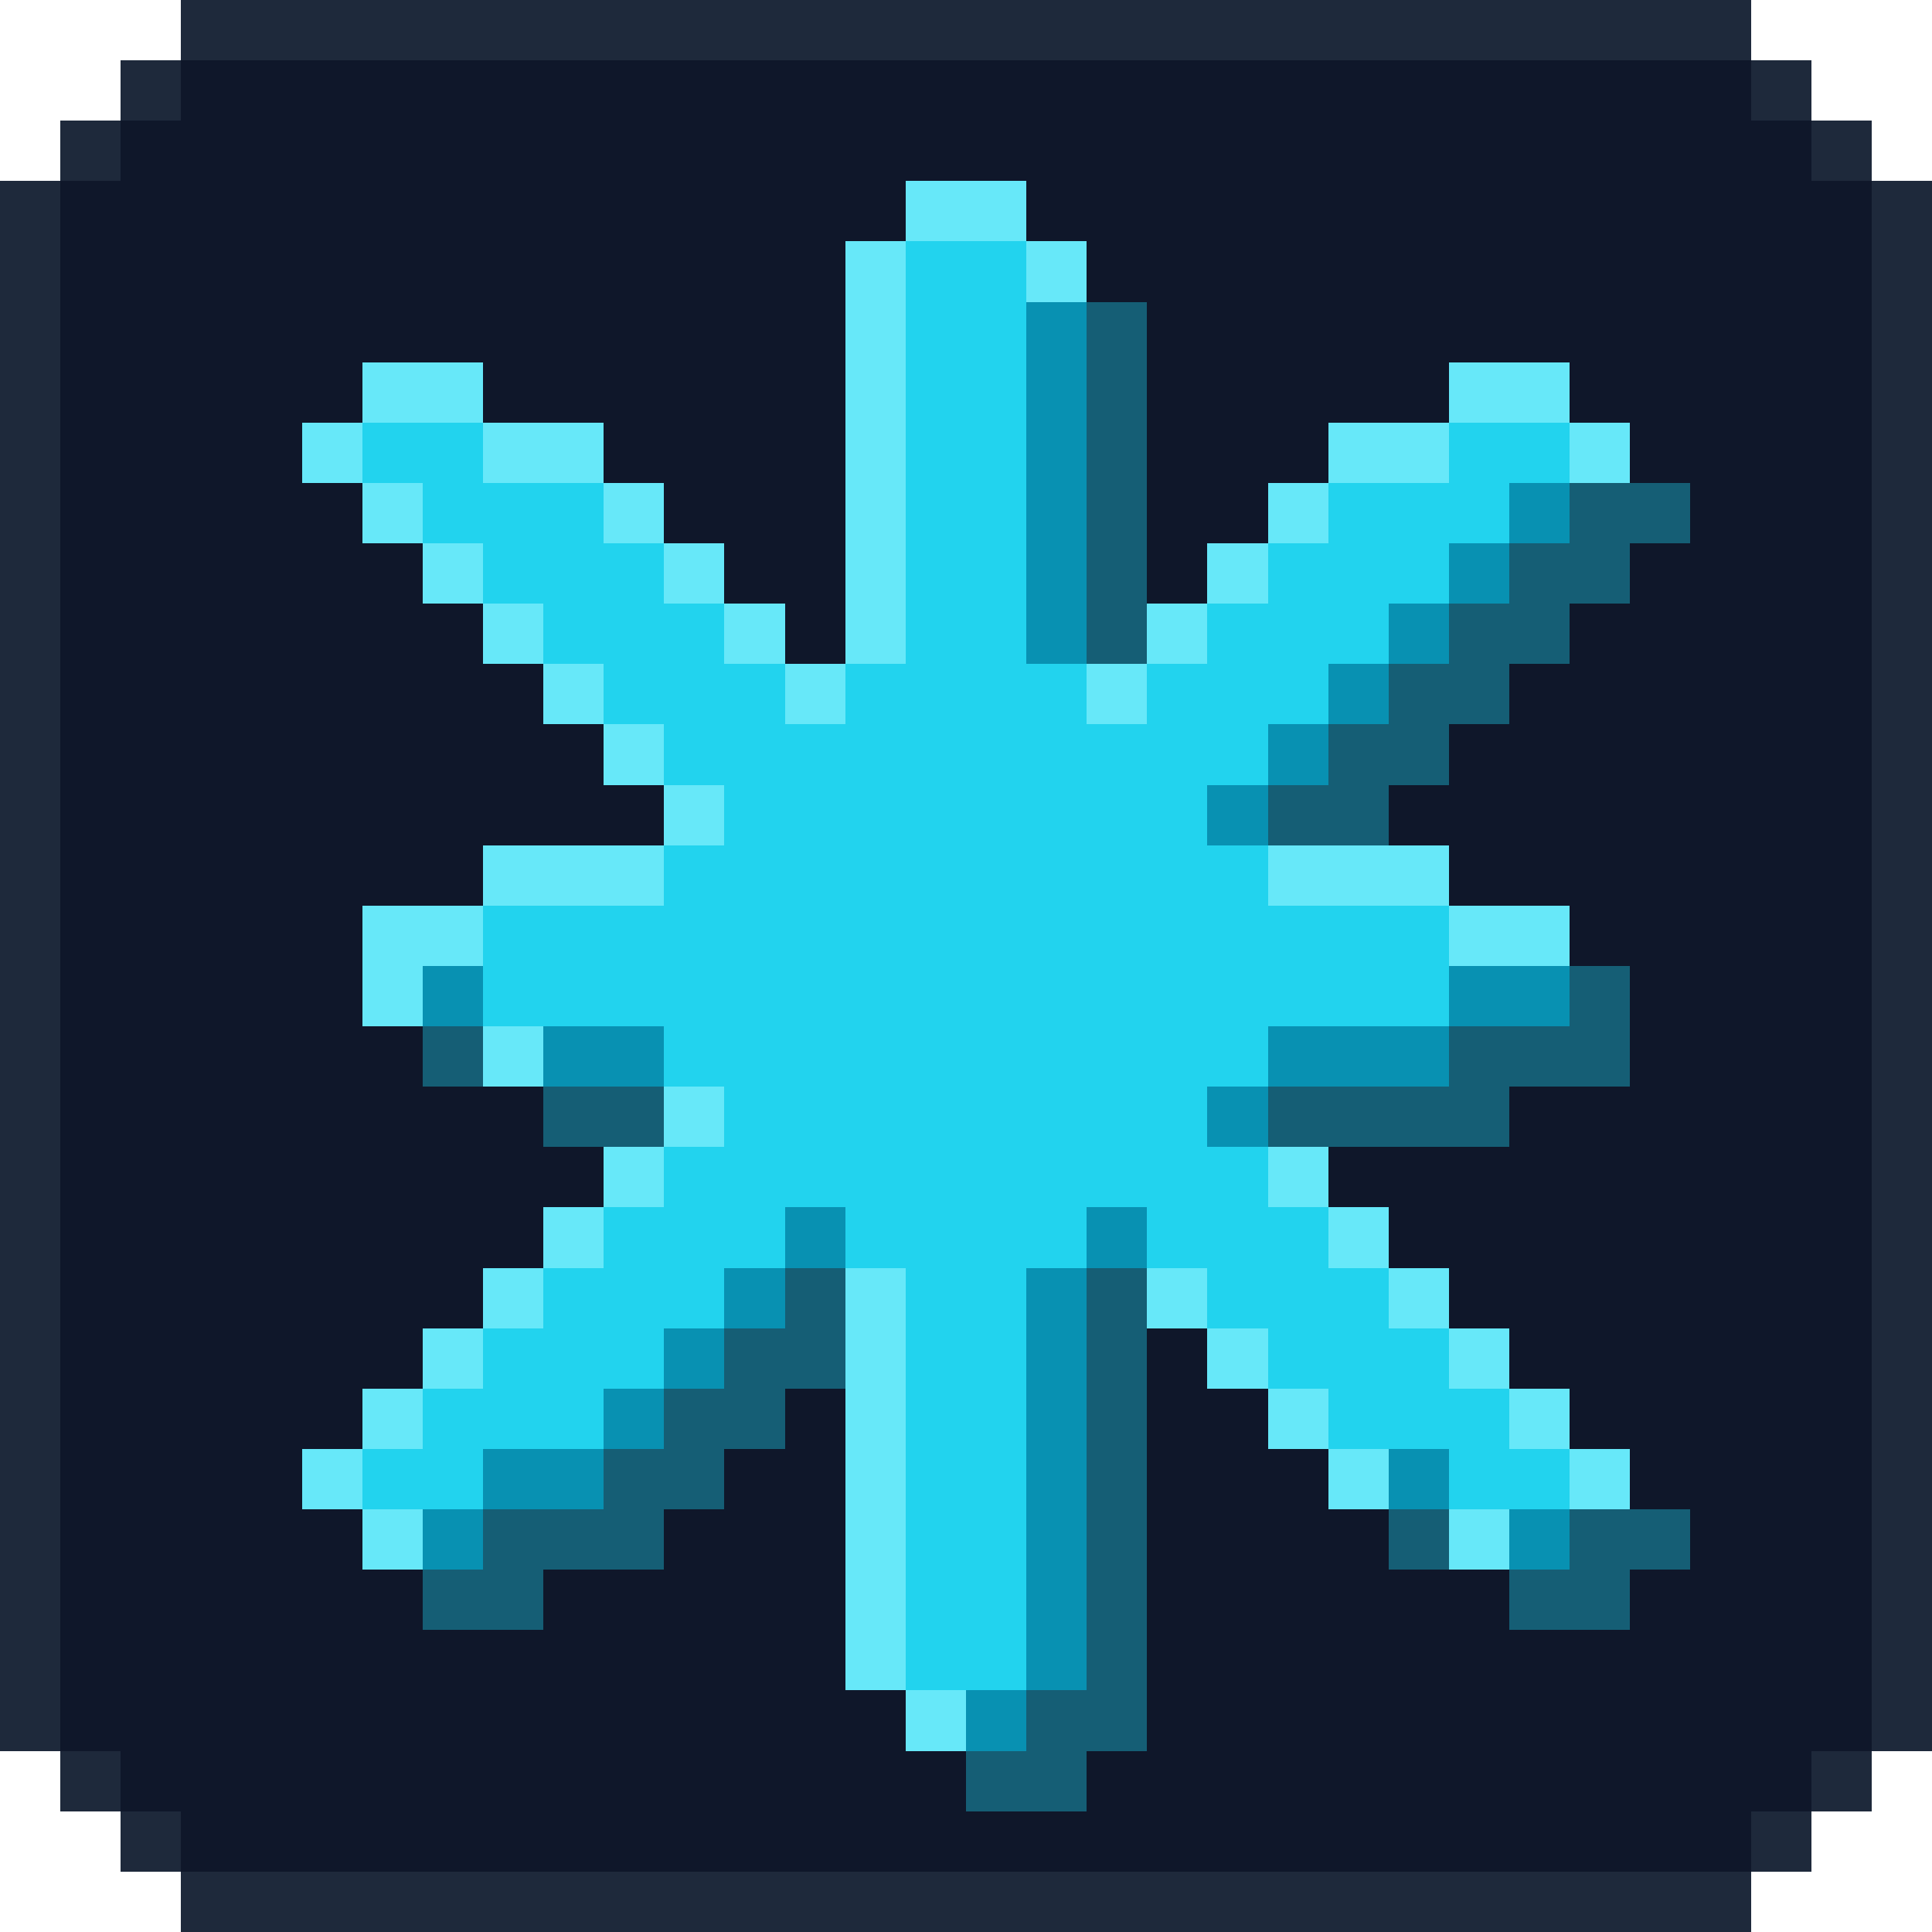
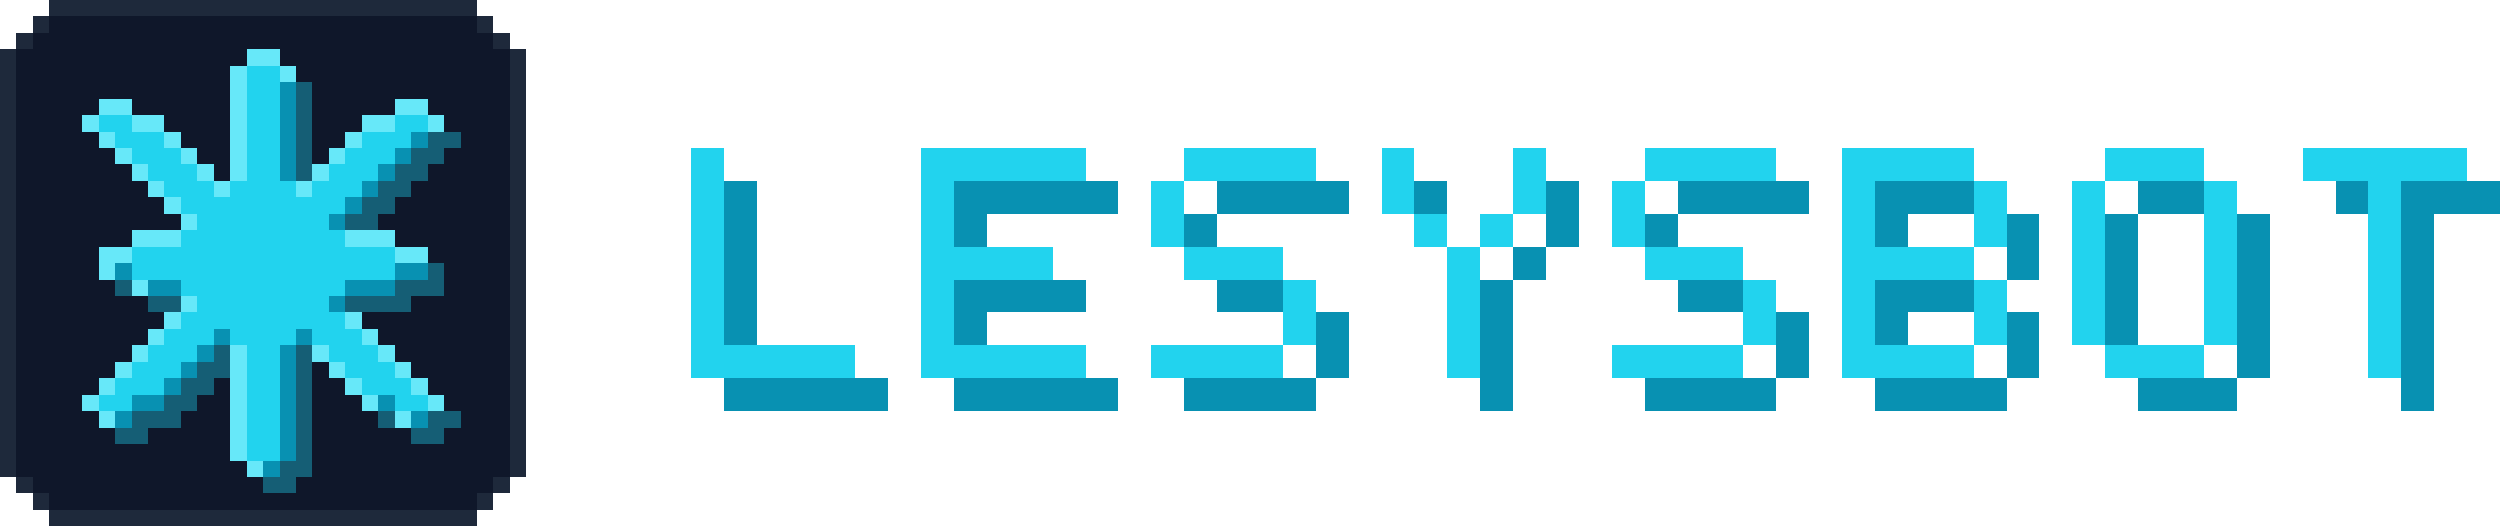
- <svg xmlns="http://www.w3.org/2000/svg" viewBox="0 0 32 32" width="512" height="512" shape-rendering="crispEdges" role="img" aria-label="LeSysBot">
+ <svg xmlns="http://www.w3.org/2000/svg" viewBox="0 0 152 32" width="1216" height="256" shape-rendering="crispEdges" role="img" aria-label="LeSysBot">
  <rect x="3" y="0" width="26" height="1" fill="#1E293B" />
  <rect x="2" y="1" width="1" height="1" fill="#1E293B" />
  <rect x="3" y="1" width="26" height="1" fill="#0F172A" />
  <rect x="29" y="1" width="1" height="1" fill="#1E293B" />
  <rect x="1" y="2" width="1" height="1" fill="#1E293B" />
  <rect x="2" y="2" width="28" height="1" fill="#0F172A" />
  <rect x="30" y="2" width="1" height="1" fill="#1E293B" />
  <rect x="0" y="3" width="1" height="1" fill="#1E293B" />
  <rect x="1" y="3" width="14" height="1" fill="#0F172A" />
  <rect x="15" y="3" width="2" height="1" fill="#67E8F9" />
  <rect x="17" y="3" width="14" height="1" fill="#0F172A" />
  <rect x="31" y="3" width="1" height="1" fill="#1E293B" />
  <rect x="0" y="4" width="1" height="1" fill="#1E293B" />
  <rect x="1" y="4" width="13" height="1" fill="#0F172A" />
  <rect x="14" y="4" width="1" height="1" fill="#67E8F9" />
  <rect x="15" y="4" width="2" height="1" fill="#22D3EE" />
  <rect x="17" y="4" width="1" height="1" fill="#67E8F9" />
  <rect x="18" y="4" width="13" height="1" fill="#0F172A" />
  <rect x="31" y="4" width="1" height="1" fill="#1E293B" />
  <rect x="0" y="5" width="1" height="1" fill="#1E293B" />
  <rect x="1" y="5" width="13" height="1" fill="#0F172A" />
  <rect x="14" y="5" width="1" height="1" fill="#67E8F9" />
  <rect x="15" y="5" width="2" height="1" fill="#22D3EE" />
  <rect x="17" y="5" width="1" height="1" fill="#0891B2" />
  <rect x="18" y="5" width="1" height="1" fill="#155E75" />
  <rect x="19" y="5" width="12" height="1" fill="#0F172A" />
  <rect x="31" y="5" width="1" height="1" fill="#1E293B" />
  <rect x="0" y="6" width="1" height="1" fill="#1E293B" />
  <rect x="1" y="6" width="5" height="1" fill="#0F172A" />
  <rect x="6" y="6" width="2" height="1" fill="#67E8F9" />
  <rect x="8" y="6" width="6" height="1" fill="#0F172A" />
  <rect x="14" y="6" width="1" height="1" fill="#67E8F9" />
  <rect x="15" y="6" width="2" height="1" fill="#22D3EE" />
  <rect x="17" y="6" width="1" height="1" fill="#0891B2" />
  <rect x="18" y="6" width="1" height="1" fill="#155E75" />
  <rect x="19" y="6" width="5" height="1" fill="#0F172A" />
  <rect x="24" y="6" width="2" height="1" fill="#67E8F9" />
  <rect x="26" y="6" width="5" height="1" fill="#0F172A" />
  <rect x="31" y="6" width="1" height="1" fill="#1E293B" />
  <rect x="0" y="7" width="1" height="1" fill="#1E293B" />
  <rect x="1" y="7" width="4" height="1" fill="#0F172A" />
  <rect x="5" y="7" width="1" height="1" fill="#67E8F9" />
  <rect x="6" y="7" width="2" height="1" fill="#22D3EE" />
  <rect x="8" y="7" width="2" height="1" fill="#67E8F9" />
  <rect x="10" y="7" width="4" height="1" fill="#0F172A" />
  <rect x="14" y="7" width="1" height="1" fill="#67E8F9" />
  <rect x="15" y="7" width="2" height="1" fill="#22D3EE" />
  <rect x="17" y="7" width="1" height="1" fill="#0891B2" />
  <rect x="18" y="7" width="1" height="1" fill="#155E75" />
  <rect x="19" y="7" width="3" height="1" fill="#0F172A" />
  <rect x="22" y="7" width="2" height="1" fill="#67E8F9" />
  <rect x="24" y="7" width="2" height="1" fill="#22D3EE" />
  <rect x="26" y="7" width="1" height="1" fill="#67E8F9" />
  <rect x="27" y="7" width="4" height="1" fill="#0F172A" />
  <rect x="31" y="7" width="1" height="1" fill="#1E293B" />
  <rect x="0" y="8" width="1" height="1" fill="#1E293B" />
  <rect x="1" y="8" width="5" height="1" fill="#0F172A" />
  <rect x="6" y="8" width="1" height="1" fill="#67E8F9" />
  <rect x="7" y="8" width="3" height="1" fill="#22D3EE" />
  <rect x="10" y="8" width="1" height="1" fill="#67E8F9" />
  <rect x="11" y="8" width="3" height="1" fill="#0F172A" />
  <rect x="14" y="8" width="1" height="1" fill="#67E8F9" />
  <rect x="15" y="8" width="2" height="1" fill="#22D3EE" />
  <rect x="17" y="8" width="1" height="1" fill="#0891B2" />
  <rect x="18" y="8" width="1" height="1" fill="#155E75" />
  <rect x="19" y="8" width="2" height="1" fill="#0F172A" />
  <rect x="21" y="8" width="1" height="1" fill="#67E8F9" />
  <rect x="22" y="8" width="3" height="1" fill="#22D3EE" />
  <rect x="25" y="8" width="1" height="1" fill="#0891B2" />
  <rect x="26" y="8" width="2" height="1" fill="#155E75" />
  <rect x="28" y="8" width="3" height="1" fill="#0F172A" />
  <rect x="31" y="8" width="1" height="1" fill="#1E293B" />
  <rect x="0" y="9" width="1" height="1" fill="#1E293B" />
  <rect x="1" y="9" width="6" height="1" fill="#0F172A" />
  <rect x="7" y="9" width="1" height="1" fill="#67E8F9" />
  <rect x="8" y="9" width="3" height="1" fill="#22D3EE" />
  <rect x="11" y="9" width="1" height="1" fill="#67E8F9" />
  <rect x="12" y="9" width="2" height="1" fill="#0F172A" />
  <rect x="14" y="9" width="1" height="1" fill="#67E8F9" />
  <rect x="15" y="9" width="2" height="1" fill="#22D3EE" />
  <rect x="17" y="9" width="1" height="1" fill="#0891B2" />
  <rect x="18" y="9" width="1" height="1" fill="#155E75" />
  <rect x="19" y="9" width="1" height="1" fill="#0F172A" />
  <rect x="20" y="9" width="1" height="1" fill="#67E8F9" />
  <rect x="21" y="9" width="3" height="1" fill="#22D3EE" />
  <rect x="24" y="9" width="1" height="1" fill="#0891B2" />
  <rect x="25" y="9" width="2" height="1" fill="#155E75" />
  <rect x="27" y="9" width="4" height="1" fill="#0F172A" />
  <rect x="31" y="9" width="1" height="1" fill="#1E293B" />
+   <rect x="42" y="9" width="2" height="1" fill="#22D3EE" />
+   <rect x="56" y="9" width="10" height="1" fill="#22D3EE" />
+   <rect x="72" y="9" width="8" height="1" fill="#22D3EE" />
+   <rect x="84" y="9" width="2" height="1" fill="#22D3EE" />
+   <rect x="92" y="9" width="2" height="1" fill="#22D3EE" />
+   <rect x="100" y="9" width="8" height="1" fill="#22D3EE" />
+   <rect x="112" y="9" width="8" height="1" fill="#22D3EE" />
+   <rect x="128" y="9" width="6" height="1" fill="#22D3EE" />
+   <rect x="140" y="9" width="10" height="1" fill="#22D3EE" />
  <rect x="0" y="10" width="1" height="1" fill="#1E293B" />
  <rect x="1" y="10" width="7" height="1" fill="#0F172A" />
  <rect x="8" y="10" width="1" height="1" fill="#67E8F9" />
  <rect x="9" y="10" width="3" height="1" fill="#22D3EE" />
  <rect x="12" y="10" width="1" height="1" fill="#67E8F9" />
  <rect x="13" y="10" width="1" height="1" fill="#0F172A" />
  <rect x="14" y="10" width="1" height="1" fill="#67E8F9" />
  <rect x="15" y="10" width="2" height="1" fill="#22D3EE" />
  <rect x="17" y="10" width="1" height="1" fill="#0891B2" />
  <rect x="18" y="10" width="1" height="1" fill="#155E75" />
  <rect x="19" y="10" width="1" height="1" fill="#67E8F9" />
  <rect x="20" y="10" width="3" height="1" fill="#22D3EE" />
  <rect x="23" y="10" width="1" height="1" fill="#0891B2" />
  <rect x="24" y="10" width="2" height="1" fill="#155E75" />
  <rect x="26" y="10" width="5" height="1" fill="#0F172A" />
  <rect x="31" y="10" width="1" height="1" fill="#1E293B" />
+   <rect x="42" y="10" width="2" height="1" fill="#22D3EE" />
+   <rect x="56" y="10" width="10" height="1" fill="#22D3EE" />
+   <rect x="72" y="10" width="8" height="1" fill="#22D3EE" />
+   <rect x="84" y="10" width="2" height="1" fill="#22D3EE" />
+   <rect x="92" y="10" width="2" height="1" fill="#22D3EE" />
+   <rect x="100" y="10" width="8" height="1" fill="#22D3EE" />
+   <rect x="112" y="10" width="8" height="1" fill="#22D3EE" />
+   <rect x="128" y="10" width="6" height="1" fill="#22D3EE" />
+   <rect x="140" y="10" width="10" height="1" fill="#22D3EE" />
  <rect x="0" y="11" width="1" height="1" fill="#1E293B" />
  <rect x="1" y="11" width="8" height="1" fill="#0F172A" />
  <rect x="9" y="11" width="1" height="1" fill="#67E8F9" />
  <rect x="10" y="11" width="3" height="1" fill="#22D3EE" />
  <rect x="13" y="11" width="1" height="1" fill="#67E8F9" />
  <rect x="14" y="11" width="4" height="1" fill="#22D3EE" />
  <rect x="18" y="11" width="1" height="1" fill="#67E8F9" />
  <rect x="19" y="11" width="3" height="1" fill="#22D3EE" />
  <rect x="22" y="11" width="1" height="1" fill="#0891B2" />
  <rect x="23" y="11" width="2" height="1" fill="#155E75" />
  <rect x="25" y="11" width="6" height="1" fill="#0F172A" />
  <rect x="31" y="11" width="1" height="1" fill="#1E293B" />
+   <rect x="42" y="11" width="2" height="1" fill="#22D3EE" />
+   <rect x="44" y="11" width="2" height="1" fill="#0891B2" />
+   <rect x="56" y="11" width="2" height="1" fill="#22D3EE" />
+   <rect x="58" y="11" width="10" height="1" fill="#0891B2" />
+   <rect x="70" y="11" width="2" height="1" fill="#22D3EE" />
+   <rect x="74" y="11" width="8" height="1" fill="#0891B2" />
+   <rect x="84" y="11" width="2" height="1" fill="#22D3EE" />
+   <rect x="86" y="11" width="2" height="1" fill="#0891B2" />
+   <rect x="92" y="11" width="2" height="1" fill="#22D3EE" />
+   <rect x="94" y="11" width="2" height="1" fill="#0891B2" />
+   <rect x="98" y="11" width="2" height="1" fill="#22D3EE" />
+   <rect x="102" y="11" width="8" height="1" fill="#0891B2" />
+   <rect x="112" y="11" width="2" height="1" fill="#22D3EE" />
+   <rect x="114" y="11" width="6" height="1" fill="#0891B2" />
+   <rect x="120" y="11" width="2" height="1" fill="#22D3EE" />
+   <rect x="126" y="11" width="2" height="1" fill="#22D3EE" />
+   <rect x="130" y="11" width="4" height="1" fill="#0891B2" />
+   <rect x="134" y="11" width="2" height="1" fill="#22D3EE" />
+   <rect x="142" y="11" width="2" height="1" fill="#0891B2" />
+   <rect x="144" y="11" width="2" height="1" fill="#22D3EE" />
+   <rect x="146" y="11" width="6" height="1" fill="#0891B2" />
  <rect x="0" y="12" width="1" height="1" fill="#1E293B" />
  <rect x="1" y="12" width="9" height="1" fill="#0F172A" />
  <rect x="10" y="12" width="1" height="1" fill="#67E8F9" />
  <rect x="11" y="12" width="10" height="1" fill="#22D3EE" />
  <rect x="21" y="12" width="1" height="1" fill="#0891B2" />
  <rect x="22" y="12" width="2" height="1" fill="#155E75" />
  <rect x="24" y="12" width="7" height="1" fill="#0F172A" />
  <rect x="31" y="12" width="1" height="1" fill="#1E293B" />
+   <rect x="42" y="12" width="2" height="1" fill="#22D3EE" />
+   <rect x="44" y="12" width="2" height="1" fill="#0891B2" />
+   <rect x="56" y="12" width="2" height="1" fill="#22D3EE" />
+   <rect x="58" y="12" width="10" height="1" fill="#0891B2" />
+   <rect x="70" y="12" width="2" height="1" fill="#22D3EE" />
+   <rect x="74" y="12" width="8" height="1" fill="#0891B2" />
+   <rect x="84" y="12" width="2" height="1" fill="#22D3EE" />
+   <rect x="86" y="12" width="2" height="1" fill="#0891B2" />
+   <rect x="92" y="12" width="2" height="1" fill="#22D3EE" />
+   <rect x="94" y="12" width="2" height="1" fill="#0891B2" />
+   <rect x="98" y="12" width="2" height="1" fill="#22D3EE" />
+   <rect x="102" y="12" width="8" height="1" fill="#0891B2" />
+   <rect x="112" y="12" width="2" height="1" fill="#22D3EE" />
+   <rect x="114" y="12" width="6" height="1" fill="#0891B2" />
+   <rect x="120" y="12" width="2" height="1" fill="#22D3EE" />
+   <rect x="126" y="12" width="2" height="1" fill="#22D3EE" />
+   <rect x="130" y="12" width="4" height="1" fill="#0891B2" />
+   <rect x="134" y="12" width="2" height="1" fill="#22D3EE" />
+   <rect x="142" y="12" width="2" height="1" fill="#0891B2" />
+   <rect x="144" y="12" width="2" height="1" fill="#22D3EE" />
+   <rect x="146" y="12" width="6" height="1" fill="#0891B2" />
  <rect x="0" y="13" width="1" height="1" fill="#1E293B" />
  <rect x="1" y="13" width="10" height="1" fill="#0F172A" />
  <rect x="11" y="13" width="1" height="1" fill="#67E8F9" />
  <rect x="12" y="13" width="8" height="1" fill="#22D3EE" />
  <rect x="20" y="13" width="1" height="1" fill="#0891B2" />
  <rect x="21" y="13" width="2" height="1" fill="#155E75" />
  <rect x="23" y="13" width="8" height="1" fill="#0F172A" />
  <rect x="31" y="13" width="1" height="1" fill="#1E293B" />
+   <rect x="42" y="13" width="2" height="1" fill="#22D3EE" />
+   <rect x="44" y="13" width="2" height="1" fill="#0891B2" />
+   <rect x="56" y="13" width="2" height="1" fill="#22D3EE" />
+   <rect x="58" y="13" width="2" height="1" fill="#0891B2" />
+   <rect x="70" y="13" width="2" height="1" fill="#22D3EE" />
+   <rect x="72" y="13" width="2" height="1" fill="#0891B2" />
+   <rect x="86" y="13" width="2" height="1" fill="#22D3EE" />
+   <rect x="90" y="13" width="2" height="1" fill="#22D3EE" />
+   <rect x="94" y="13" width="2" height="1" fill="#0891B2" />
+   <rect x="98" y="13" width="2" height="1" fill="#22D3EE" />
+   <rect x="100" y="13" width="2" height="1" fill="#0891B2" />
+   <rect x="112" y="13" width="2" height="1" fill="#22D3EE" />
+   <rect x="114" y="13" width="2" height="1" fill="#0891B2" />
+   <rect x="120" y="13" width="2" height="1" fill="#22D3EE" />
+   <rect x="122" y="13" width="2" height="1" fill="#0891B2" />
+   <rect x="126" y="13" width="2" height="1" fill="#22D3EE" />
+   <rect x="128" y="13" width="2" height="1" fill="#0891B2" />
+   <rect x="134" y="13" width="2" height="1" fill="#22D3EE" />
+   <rect x="136" y="13" width="2" height="1" fill="#0891B2" />
+   <rect x="144" y="13" width="2" height="1" fill="#22D3EE" />
+   <rect x="146" y="13" width="2" height="1" fill="#0891B2" />
  <rect x="0" y="14" width="1" height="1" fill="#1E293B" />
  <rect x="1" y="14" width="7" height="1" fill="#0F172A" />
  <rect x="8" y="14" width="3" height="1" fill="#67E8F9" />
  <rect x="11" y="14" width="10" height="1" fill="#22D3EE" />
  <rect x="21" y="14" width="3" height="1" fill="#67E8F9" />
  <rect x="24" y="14" width="7" height="1" fill="#0F172A" />
  <rect x="31" y="14" width="1" height="1" fill="#1E293B" />
+   <rect x="42" y="14" width="2" height="1" fill="#22D3EE" />
+   <rect x="44" y="14" width="2" height="1" fill="#0891B2" />
+   <rect x="56" y="14" width="2" height="1" fill="#22D3EE" />
+   <rect x="58" y="14" width="2" height="1" fill="#0891B2" />
+   <rect x="70" y="14" width="2" height="1" fill="#22D3EE" />
+   <rect x="72" y="14" width="2" height="1" fill="#0891B2" />
+   <rect x="86" y="14" width="2" height="1" fill="#22D3EE" />
+   <rect x="90" y="14" width="2" height="1" fill="#22D3EE" />
+   <rect x="94" y="14" width="2" height="1" fill="#0891B2" />
+   <rect x="98" y="14" width="2" height="1" fill="#22D3EE" />
+   <rect x="100" y="14" width="2" height="1" fill="#0891B2" />
+   <rect x="112" y="14" width="2" height="1" fill="#22D3EE" />
+   <rect x="114" y="14" width="2" height="1" fill="#0891B2" />
+   <rect x="120" y="14" width="2" height="1" fill="#22D3EE" />
+   <rect x="122" y="14" width="2" height="1" fill="#0891B2" />
+   <rect x="126" y="14" width="2" height="1" fill="#22D3EE" />
+   <rect x="128" y="14" width="2" height="1" fill="#0891B2" />
+   <rect x="134" y="14" width="2" height="1" fill="#22D3EE" />
+   <rect x="136" y="14" width="2" height="1" fill="#0891B2" />
+   <rect x="144" y="14" width="2" height="1" fill="#22D3EE" />
+   <rect x="146" y="14" width="2" height="1" fill="#0891B2" />
  <rect x="0" y="15" width="1" height="1" fill="#1E293B" />
  <rect x="1" y="15" width="5" height="1" fill="#0F172A" />
  <rect x="6" y="15" width="2" height="1" fill="#67E8F9" />
  <rect x="8" y="15" width="16" height="1" fill="#22D3EE" />
  <rect x="24" y="15" width="2" height="1" fill="#67E8F9" />
  <rect x="26" y="15" width="5" height="1" fill="#0F172A" />
  <rect x="31" y="15" width="1" height="1" fill="#1E293B" />
+   <rect x="42" y="15" width="2" height="1" fill="#22D3EE" />
+   <rect x="44" y="15" width="2" height="1" fill="#0891B2" />
+   <rect x="56" y="15" width="8" height="1" fill="#22D3EE" />
+   <rect x="72" y="15" width="6" height="1" fill="#22D3EE" />
+   <rect x="88" y="15" width="2" height="1" fill="#22D3EE" />
+   <rect x="92" y="15" width="2" height="1" fill="#0891B2" />
+   <rect x="100" y="15" width="6" height="1" fill="#22D3EE" />
+   <rect x="112" y="15" width="8" height="1" fill="#22D3EE" />
+   <rect x="122" y="15" width="2" height="1" fill="#0891B2" />
+   <rect x="126" y="15" width="2" height="1" fill="#22D3EE" />
+   <rect x="128" y="15" width="2" height="1" fill="#0891B2" />
+   <rect x="134" y="15" width="2" height="1" fill="#22D3EE" />
+   <rect x="136" y="15" width="2" height="1" fill="#0891B2" />
+   <rect x="144" y="15" width="2" height="1" fill="#22D3EE" />
+   <rect x="146" y="15" width="2" height="1" fill="#0891B2" />
  <rect x="0" y="16" width="1" height="1" fill="#1E293B" />
  <rect x="1" y="16" width="5" height="1" fill="#0F172A" />
  <rect x="6" y="16" width="1" height="1" fill="#67E8F9" />
  <rect x="7" y="16" width="1" height="1" fill="#0891B2" />
  <rect x="8" y="16" width="16" height="1" fill="#22D3EE" />
  <rect x="24" y="16" width="2" height="1" fill="#0891B2" />
  <rect x="26" y="16" width="1" height="1" fill="#155E75" />
  <rect x="27" y="16" width="4" height="1" fill="#0F172A" />
  <rect x="31" y="16" width="1" height="1" fill="#1E293B" />
+   <rect x="42" y="16" width="2" height="1" fill="#22D3EE" />
+   <rect x="44" y="16" width="2" height="1" fill="#0891B2" />
+   <rect x="56" y="16" width="8" height="1" fill="#22D3EE" />
+   <rect x="72" y="16" width="6" height="1" fill="#22D3EE" />
+   <rect x="88" y="16" width="2" height="1" fill="#22D3EE" />
+   <rect x="92" y="16" width="2" height="1" fill="#0891B2" />
+   <rect x="100" y="16" width="6" height="1" fill="#22D3EE" />
+   <rect x="112" y="16" width="8" height="1" fill="#22D3EE" />
+   <rect x="122" y="16" width="2" height="1" fill="#0891B2" />
+   <rect x="126" y="16" width="2" height="1" fill="#22D3EE" />
+   <rect x="128" y="16" width="2" height="1" fill="#0891B2" />
+   <rect x="134" y="16" width="2" height="1" fill="#22D3EE" />
+   <rect x="136" y="16" width="2" height="1" fill="#0891B2" />
+   <rect x="144" y="16" width="2" height="1" fill="#22D3EE" />
+   <rect x="146" y="16" width="2" height="1" fill="#0891B2" />
  <rect x="0" y="17" width="1" height="1" fill="#1E293B" />
  <rect x="1" y="17" width="6" height="1" fill="#0F172A" />
  <rect x="7" y="17" width="1" height="1" fill="#155E75" />
  <rect x="8" y="17" width="1" height="1" fill="#67E8F9" />
  <rect x="9" y="17" width="2" height="1" fill="#0891B2" />
  <rect x="11" y="17" width="10" height="1" fill="#22D3EE" />
  <rect x="21" y="17" width="3" height="1" fill="#0891B2" />
  <rect x="24" y="17" width="3" height="1" fill="#155E75" />
  <rect x="27" y="17" width="4" height="1" fill="#0F172A" />
  <rect x="31" y="17" width="1" height="1" fill="#1E293B" />
+   <rect x="42" y="17" width="2" height="1" fill="#22D3EE" />
+   <rect x="44" y="17" width="2" height="1" fill="#0891B2" />
+   <rect x="56" y="17" width="2" height="1" fill="#22D3EE" />
+   <rect x="58" y="17" width="8" height="1" fill="#0891B2" />
+   <rect x="74" y="17" width="4" height="1" fill="#0891B2" />
+   <rect x="78" y="17" width="2" height="1" fill="#22D3EE" />
+   <rect x="88" y="17" width="2" height="1" fill="#22D3EE" />
+   <rect x="90" y="17" width="2" height="1" fill="#0891B2" />
+   <rect x="102" y="17" width="4" height="1" fill="#0891B2" />
+   <rect x="106" y="17" width="2" height="1" fill="#22D3EE" />
+   <rect x="112" y="17" width="2" height="1" fill="#22D3EE" />
+   <rect x="114" y="17" width="6" height="1" fill="#0891B2" />
+   <rect x="120" y="17" width="2" height="1" fill="#22D3EE" />
+   <rect x="126" y="17" width="2" height="1" fill="#22D3EE" />
+   <rect x="128" y="17" width="2" height="1" fill="#0891B2" />
+   <rect x="134" y="17" width="2" height="1" fill="#22D3EE" />
+   <rect x="136" y="17" width="2" height="1" fill="#0891B2" />
+   <rect x="144" y="17" width="2" height="1" fill="#22D3EE" />
+   <rect x="146" y="17" width="2" height="1" fill="#0891B2" />
  <rect x="0" y="18" width="1" height="1" fill="#1E293B" />
  <rect x="1" y="18" width="8" height="1" fill="#0F172A" />
  <rect x="9" y="18" width="2" height="1" fill="#155E75" />
  <rect x="11" y="18" width="1" height="1" fill="#67E8F9" />
  <rect x="12" y="18" width="8" height="1" fill="#22D3EE" />
  <rect x="20" y="18" width="1" height="1" fill="#0891B2" />
  <rect x="21" y="18" width="4" height="1" fill="#155E75" />
  <rect x="25" y="18" width="6" height="1" fill="#0F172A" />
  <rect x="31" y="18" width="1" height="1" fill="#1E293B" />
+   <rect x="42" y="18" width="2" height="1" fill="#22D3EE" />
+   <rect x="44" y="18" width="2" height="1" fill="#0891B2" />
+   <rect x="56" y="18" width="2" height="1" fill="#22D3EE" />
+   <rect x="58" y="18" width="8" height="1" fill="#0891B2" />
+   <rect x="74" y="18" width="4" height="1" fill="#0891B2" />
+   <rect x="78" y="18" width="2" height="1" fill="#22D3EE" />
+   <rect x="88" y="18" width="2" height="1" fill="#22D3EE" />
+   <rect x="90" y="18" width="2" height="1" fill="#0891B2" />
+   <rect x="102" y="18" width="4" height="1" fill="#0891B2" />
+   <rect x="106" y="18" width="2" height="1" fill="#22D3EE" />
+   <rect x="112" y="18" width="2" height="1" fill="#22D3EE" />
+   <rect x="114" y="18" width="6" height="1" fill="#0891B2" />
+   <rect x="120" y="18" width="2" height="1" fill="#22D3EE" />
+   <rect x="126" y="18" width="2" height="1" fill="#22D3EE" />
+   <rect x="128" y="18" width="2" height="1" fill="#0891B2" />
+   <rect x="134" y="18" width="2" height="1" fill="#22D3EE" />
+   <rect x="136" y="18" width="2" height="1" fill="#0891B2" />
+   <rect x="144" y="18" width="2" height="1" fill="#22D3EE" />
+   <rect x="146" y="18" width="2" height="1" fill="#0891B2" />
  <rect x="0" y="19" width="1" height="1" fill="#1E293B" />
  <rect x="1" y="19" width="9" height="1" fill="#0F172A" />
  <rect x="10" y="19" width="1" height="1" fill="#67E8F9" />
  <rect x="11" y="19" width="10" height="1" fill="#22D3EE" />
  <rect x="21" y="19" width="1" height="1" fill="#67E8F9" />
  <rect x="22" y="19" width="9" height="1" fill="#0F172A" />
  <rect x="31" y="19" width="1" height="1" fill="#1E293B" />
+   <rect x="42" y="19" width="2" height="1" fill="#22D3EE" />
+   <rect x="44" y="19" width="2" height="1" fill="#0891B2" />
+   <rect x="56" y="19" width="2" height="1" fill="#22D3EE" />
+   <rect x="58" y="19" width="2" height="1" fill="#0891B2" />
+   <rect x="78" y="19" width="2" height="1" fill="#22D3EE" />
+   <rect x="80" y="19" width="2" height="1" fill="#0891B2" />
+   <rect x="88" y="19" width="2" height="1" fill="#22D3EE" />
+   <rect x="90" y="19" width="2" height="1" fill="#0891B2" />
+   <rect x="106" y="19" width="2" height="1" fill="#22D3EE" />
+   <rect x="108" y="19" width="2" height="1" fill="#0891B2" />
+   <rect x="112" y="19" width="2" height="1" fill="#22D3EE" />
+   <rect x="114" y="19" width="2" height="1" fill="#0891B2" />
+   <rect x="120" y="19" width="2" height="1" fill="#22D3EE" />
+   <rect x="122" y="19" width="2" height="1" fill="#0891B2" />
+   <rect x="126" y="19" width="2" height="1" fill="#22D3EE" />
+   <rect x="128" y="19" width="2" height="1" fill="#0891B2" />
+   <rect x="134" y="19" width="2" height="1" fill="#22D3EE" />
+   <rect x="136" y="19" width="2" height="1" fill="#0891B2" />
+   <rect x="144" y="19" width="2" height="1" fill="#22D3EE" />
+   <rect x="146" y="19" width="2" height="1" fill="#0891B2" />
  <rect x="0" y="20" width="1" height="1" fill="#1E293B" />
  <rect x="1" y="20" width="8" height="1" fill="#0F172A" />
  <rect x="9" y="20" width="1" height="1" fill="#67E8F9" />
  <rect x="10" y="20" width="3" height="1" fill="#22D3EE" />
  <rect x="13" y="20" width="1" height="1" fill="#0891B2" />
  <rect x="14" y="20" width="4" height="1" fill="#22D3EE" />
  <rect x="18" y="20" width="1" height="1" fill="#0891B2" />
  <rect x="19" y="20" width="3" height="1" fill="#22D3EE" />
  <rect x="22" y="20" width="1" height="1" fill="#67E8F9" />
  <rect x="23" y="20" width="8" height="1" fill="#0F172A" />
  <rect x="31" y="20" width="1" height="1" fill="#1E293B" />
+   <rect x="42" y="20" width="2" height="1" fill="#22D3EE" />
+   <rect x="44" y="20" width="2" height="1" fill="#0891B2" />
+   <rect x="56" y="20" width="2" height="1" fill="#22D3EE" />
+   <rect x="58" y="20" width="2" height="1" fill="#0891B2" />
+   <rect x="78" y="20" width="2" height="1" fill="#22D3EE" />
+   <rect x="80" y="20" width="2" height="1" fill="#0891B2" />
+   <rect x="88" y="20" width="2" height="1" fill="#22D3EE" />
+   <rect x="90" y="20" width="2" height="1" fill="#0891B2" />
+   <rect x="106" y="20" width="2" height="1" fill="#22D3EE" />
+   <rect x="108" y="20" width="2" height="1" fill="#0891B2" />
+   <rect x="112" y="20" width="2" height="1" fill="#22D3EE" />
+   <rect x="114" y="20" width="2" height="1" fill="#0891B2" />
+   <rect x="120" y="20" width="2" height="1" fill="#22D3EE" />
+   <rect x="122" y="20" width="2" height="1" fill="#0891B2" />
+   <rect x="126" y="20" width="2" height="1" fill="#22D3EE" />
+   <rect x="128" y="20" width="2" height="1" fill="#0891B2" />
+   <rect x="134" y="20" width="2" height="1" fill="#22D3EE" />
+   <rect x="136" y="20" width="2" height="1" fill="#0891B2" />
+   <rect x="144" y="20" width="2" height="1" fill="#22D3EE" />
+   <rect x="146" y="20" width="2" height="1" fill="#0891B2" />
  <rect x="0" y="21" width="1" height="1" fill="#1E293B" />
  <rect x="1" y="21" width="7" height="1" fill="#0F172A" />
  <rect x="8" y="21" width="1" height="1" fill="#67E8F9" />
  <rect x="9" y="21" width="3" height="1" fill="#22D3EE" />
  <rect x="12" y="21" width="1" height="1" fill="#0891B2" />
  <rect x="13" y="21" width="1" height="1" fill="#155E75" />
  <rect x="14" y="21" width="1" height="1" fill="#67E8F9" />
  <rect x="15" y="21" width="2" height="1" fill="#22D3EE" />
  <rect x="17" y="21" width="1" height="1" fill="#0891B2" />
  <rect x="18" y="21" width="1" height="1" fill="#155E75" />
  <rect x="19" y="21" width="1" height="1" fill="#67E8F9" />
  <rect x="20" y="21" width="3" height="1" fill="#22D3EE" />
  <rect x="23" y="21" width="1" height="1" fill="#67E8F9" />
  <rect x="24" y="21" width="7" height="1" fill="#0F172A" />
  <rect x="31" y="21" width="1" height="1" fill="#1E293B" />
+   <rect x="42" y="21" width="10" height="1" fill="#22D3EE" />
+   <rect x="56" y="21" width="10" height="1" fill="#22D3EE" />
+   <rect x="70" y="21" width="8" height="1" fill="#22D3EE" />
+   <rect x="80" y="21" width="2" height="1" fill="#0891B2" />
+   <rect x="88" y="21" width="2" height="1" fill="#22D3EE" />
+   <rect x="90" y="21" width="2" height="1" fill="#0891B2" />
+   <rect x="98" y="21" width="8" height="1" fill="#22D3EE" />
+   <rect x="108" y="21" width="2" height="1" fill="#0891B2" />
+   <rect x="112" y="21" width="8" height="1" fill="#22D3EE" />
+   <rect x="122" y="21" width="2" height="1" fill="#0891B2" />
+   <rect x="128" y="21" width="6" height="1" fill="#22D3EE" />
+   <rect x="136" y="21" width="2" height="1" fill="#0891B2" />
+   <rect x="144" y="21" width="2" height="1" fill="#22D3EE" />
+   <rect x="146" y="21" width="2" height="1" fill="#0891B2" />
  <rect x="0" y="22" width="1" height="1" fill="#1E293B" />
  <rect x="1" y="22" width="6" height="1" fill="#0F172A" />
  <rect x="7" y="22" width="1" height="1" fill="#67E8F9" />
  <rect x="8" y="22" width="3" height="1" fill="#22D3EE" />
  <rect x="11" y="22" width="1" height="1" fill="#0891B2" />
  <rect x="12" y="22" width="2" height="1" fill="#155E75" />
  <rect x="14" y="22" width="1" height="1" fill="#67E8F9" />
  <rect x="15" y="22" width="2" height="1" fill="#22D3EE" />
  <rect x="17" y="22" width="1" height="1" fill="#0891B2" />
  <rect x="18" y="22" width="1" height="1" fill="#155E75" />
  <rect x="19" y="22" width="1" height="1" fill="#0F172A" />
  <rect x="20" y="22" width="1" height="1" fill="#67E8F9" />
  <rect x="21" y="22" width="3" height="1" fill="#22D3EE" />
  <rect x="24" y="22" width="1" height="1" fill="#67E8F9" />
  <rect x="25" y="22" width="6" height="1" fill="#0F172A" />
  <rect x="31" y="22" width="1" height="1" fill="#1E293B" />
+   <rect x="42" y="22" width="10" height="1" fill="#22D3EE" />
+   <rect x="56" y="22" width="10" height="1" fill="#22D3EE" />
+   <rect x="70" y="22" width="8" height="1" fill="#22D3EE" />
+   <rect x="80" y="22" width="2" height="1" fill="#0891B2" />
+   <rect x="88" y="22" width="2" height="1" fill="#22D3EE" />
+   <rect x="90" y="22" width="2" height="1" fill="#0891B2" />
+   <rect x="98" y="22" width="8" height="1" fill="#22D3EE" />
+   <rect x="108" y="22" width="2" height="1" fill="#0891B2" />
+   <rect x="112" y="22" width="8" height="1" fill="#22D3EE" />
+   <rect x="122" y="22" width="2" height="1" fill="#0891B2" />
+   <rect x="128" y="22" width="6" height="1" fill="#22D3EE" />
+   <rect x="136" y="22" width="2" height="1" fill="#0891B2" />
+   <rect x="144" y="22" width="2" height="1" fill="#22D3EE" />
+   <rect x="146" y="22" width="2" height="1" fill="#0891B2" />
  <rect x="0" y="23" width="1" height="1" fill="#1E293B" />
  <rect x="1" y="23" width="5" height="1" fill="#0F172A" />
  <rect x="6" y="23" width="1" height="1" fill="#67E8F9" />
  <rect x="7" y="23" width="3" height="1" fill="#22D3EE" />
  <rect x="10" y="23" width="1" height="1" fill="#0891B2" />
  <rect x="11" y="23" width="2" height="1" fill="#155E75" />
  <rect x="13" y="23" width="1" height="1" fill="#0F172A" />
  <rect x="14" y="23" width="1" height="1" fill="#67E8F9" />
  <rect x="15" y="23" width="2" height="1" fill="#22D3EE" />
  <rect x="17" y="23" width="1" height="1" fill="#0891B2" />
  <rect x="18" y="23" width="1" height="1" fill="#155E75" />
  <rect x="19" y="23" width="2" height="1" fill="#0F172A" />
  <rect x="21" y="23" width="1" height="1" fill="#67E8F9" />
  <rect x="22" y="23" width="3" height="1" fill="#22D3EE" />
  <rect x="25" y="23" width="1" height="1" fill="#67E8F9" />
  <rect x="26" y="23" width="5" height="1" fill="#0F172A" />
  <rect x="31" y="23" width="1" height="1" fill="#1E293B" />
+   <rect x="44" y="23" width="10" height="1" fill="#0891B2" />
+   <rect x="58" y="23" width="10" height="1" fill="#0891B2" />
+   <rect x="72" y="23" width="8" height="1" fill="#0891B2" />
+   <rect x="90" y="23" width="2" height="1" fill="#0891B2" />
+   <rect x="100" y="23" width="8" height="1" fill="#0891B2" />
+   <rect x="114" y="23" width="8" height="1" fill="#0891B2" />
+   <rect x="130" y="23" width="6" height="1" fill="#0891B2" />
+   <rect x="146" y="23" width="2" height="1" fill="#0891B2" />
  <rect x="0" y="24" width="1" height="1" fill="#1E293B" />
  <rect x="1" y="24" width="4" height="1" fill="#0F172A" />
  <rect x="5" y="24" width="1" height="1" fill="#67E8F9" />
  <rect x="6" y="24" width="2" height="1" fill="#22D3EE" />
  <rect x="8" y="24" width="2" height="1" fill="#0891B2" />
  <rect x="10" y="24" width="2" height="1" fill="#155E75" />
  <rect x="12" y="24" width="2" height="1" fill="#0F172A" />
  <rect x="14" y="24" width="1" height="1" fill="#67E8F9" />
  <rect x="15" y="24" width="2" height="1" fill="#22D3EE" />
  <rect x="17" y="24" width="1" height="1" fill="#0891B2" />
  <rect x="18" y="24" width="1" height="1" fill="#155E75" />
  <rect x="19" y="24" width="3" height="1" fill="#0F172A" />
  <rect x="22" y="24" width="1" height="1" fill="#67E8F9" />
  <rect x="23" y="24" width="1" height="1" fill="#0891B2" />
  <rect x="24" y="24" width="2" height="1" fill="#22D3EE" />
  <rect x="26" y="24" width="1" height="1" fill="#67E8F9" />
  <rect x="27" y="24" width="4" height="1" fill="#0F172A" />
  <rect x="31" y="24" width="1" height="1" fill="#1E293B" />
+   <rect x="44" y="24" width="10" height="1" fill="#0891B2" />
+   <rect x="58" y="24" width="10" height="1" fill="#0891B2" />
+   <rect x="72" y="24" width="8" height="1" fill="#0891B2" />
+   <rect x="90" y="24" width="2" height="1" fill="#0891B2" />
+   <rect x="100" y="24" width="8" height="1" fill="#0891B2" />
+   <rect x="114" y="24" width="8" height="1" fill="#0891B2" />
+   <rect x="130" y="24" width="6" height="1" fill="#0891B2" />
+   <rect x="146" y="24" width="2" height="1" fill="#0891B2" />
  <rect x="0" y="25" width="1" height="1" fill="#1E293B" />
  <rect x="1" y="25" width="5" height="1" fill="#0F172A" />
  <rect x="6" y="25" width="1" height="1" fill="#67E8F9" />
  <rect x="7" y="25" width="1" height="1" fill="#0891B2" />
  <rect x="8" y="25" width="3" height="1" fill="#155E75" />
  <rect x="11" y="25" width="3" height="1" fill="#0F172A" />
  <rect x="14" y="25" width="1" height="1" fill="#67E8F9" />
  <rect x="15" y="25" width="2" height="1" fill="#22D3EE" />
  <rect x="17" y="25" width="1" height="1" fill="#0891B2" />
  <rect x="18" y="25" width="1" height="1" fill="#155E75" />
  <rect x="19" y="25" width="4" height="1" fill="#0F172A" />
  <rect x="23" y="25" width="1" height="1" fill="#155E75" />
  <rect x="24" y="25" width="1" height="1" fill="#67E8F9" />
  <rect x="25" y="25" width="1" height="1" fill="#0891B2" />
  <rect x="26" y="25" width="2" height="1" fill="#155E75" />
  <rect x="28" y="25" width="3" height="1" fill="#0F172A" />
  <rect x="31" y="25" width="1" height="1" fill="#1E293B" />
  <rect x="0" y="26" width="1" height="1" fill="#1E293B" />
  <rect x="1" y="26" width="6" height="1" fill="#0F172A" />
  <rect x="7" y="26" width="2" height="1" fill="#155E75" />
  <rect x="9" y="26" width="5" height="1" fill="#0F172A" />
  <rect x="14" y="26" width="1" height="1" fill="#67E8F9" />
  <rect x="15" y="26" width="2" height="1" fill="#22D3EE" />
  <rect x="17" y="26" width="1" height="1" fill="#0891B2" />
  <rect x="18" y="26" width="1" height="1" fill="#155E75" />
  <rect x="19" y="26" width="6" height="1" fill="#0F172A" />
  <rect x="25" y="26" width="2" height="1" fill="#155E75" />
  <rect x="27" y="26" width="4" height="1" fill="#0F172A" />
  <rect x="31" y="26" width="1" height="1" fill="#1E293B" />
  <rect x="0" y="27" width="1" height="1" fill="#1E293B" />
  <rect x="1" y="27" width="13" height="1" fill="#0F172A" />
  <rect x="14" y="27" width="1" height="1" fill="#67E8F9" />
  <rect x="15" y="27" width="2" height="1" fill="#22D3EE" />
  <rect x="17" y="27" width="1" height="1" fill="#0891B2" />
  <rect x="18" y="27" width="1" height="1" fill="#155E75" />
  <rect x="19" y="27" width="12" height="1" fill="#0F172A" />
  <rect x="31" y="27" width="1" height="1" fill="#1E293B" />
  <rect x="0" y="28" width="1" height="1" fill="#1E293B" />
  <rect x="1" y="28" width="14" height="1" fill="#0F172A" />
  <rect x="15" y="28" width="1" height="1" fill="#67E8F9" />
  <rect x="16" y="28" width="1" height="1" fill="#0891B2" />
  <rect x="17" y="28" width="2" height="1" fill="#155E75" />
  <rect x="19" y="28" width="12" height="1" fill="#0F172A" />
  <rect x="31" y="28" width="1" height="1" fill="#1E293B" />
  <rect x="1" y="29" width="1" height="1" fill="#1E293B" />
  <rect x="2" y="29" width="14" height="1" fill="#0F172A" />
  <rect x="16" y="29" width="2" height="1" fill="#155E75" />
  <rect x="18" y="29" width="12" height="1" fill="#0F172A" />
  <rect x="30" y="29" width="1" height="1" fill="#1E293B" />
  <rect x="2" y="30" width="1" height="1" fill="#1E293B" />
  <rect x="3" y="30" width="26" height="1" fill="#0F172A" />
  <rect x="29" y="30" width="1" height="1" fill="#1E293B" />
  <rect x="3" y="31" width="26" height="1" fill="#1E293B" />
</svg>
